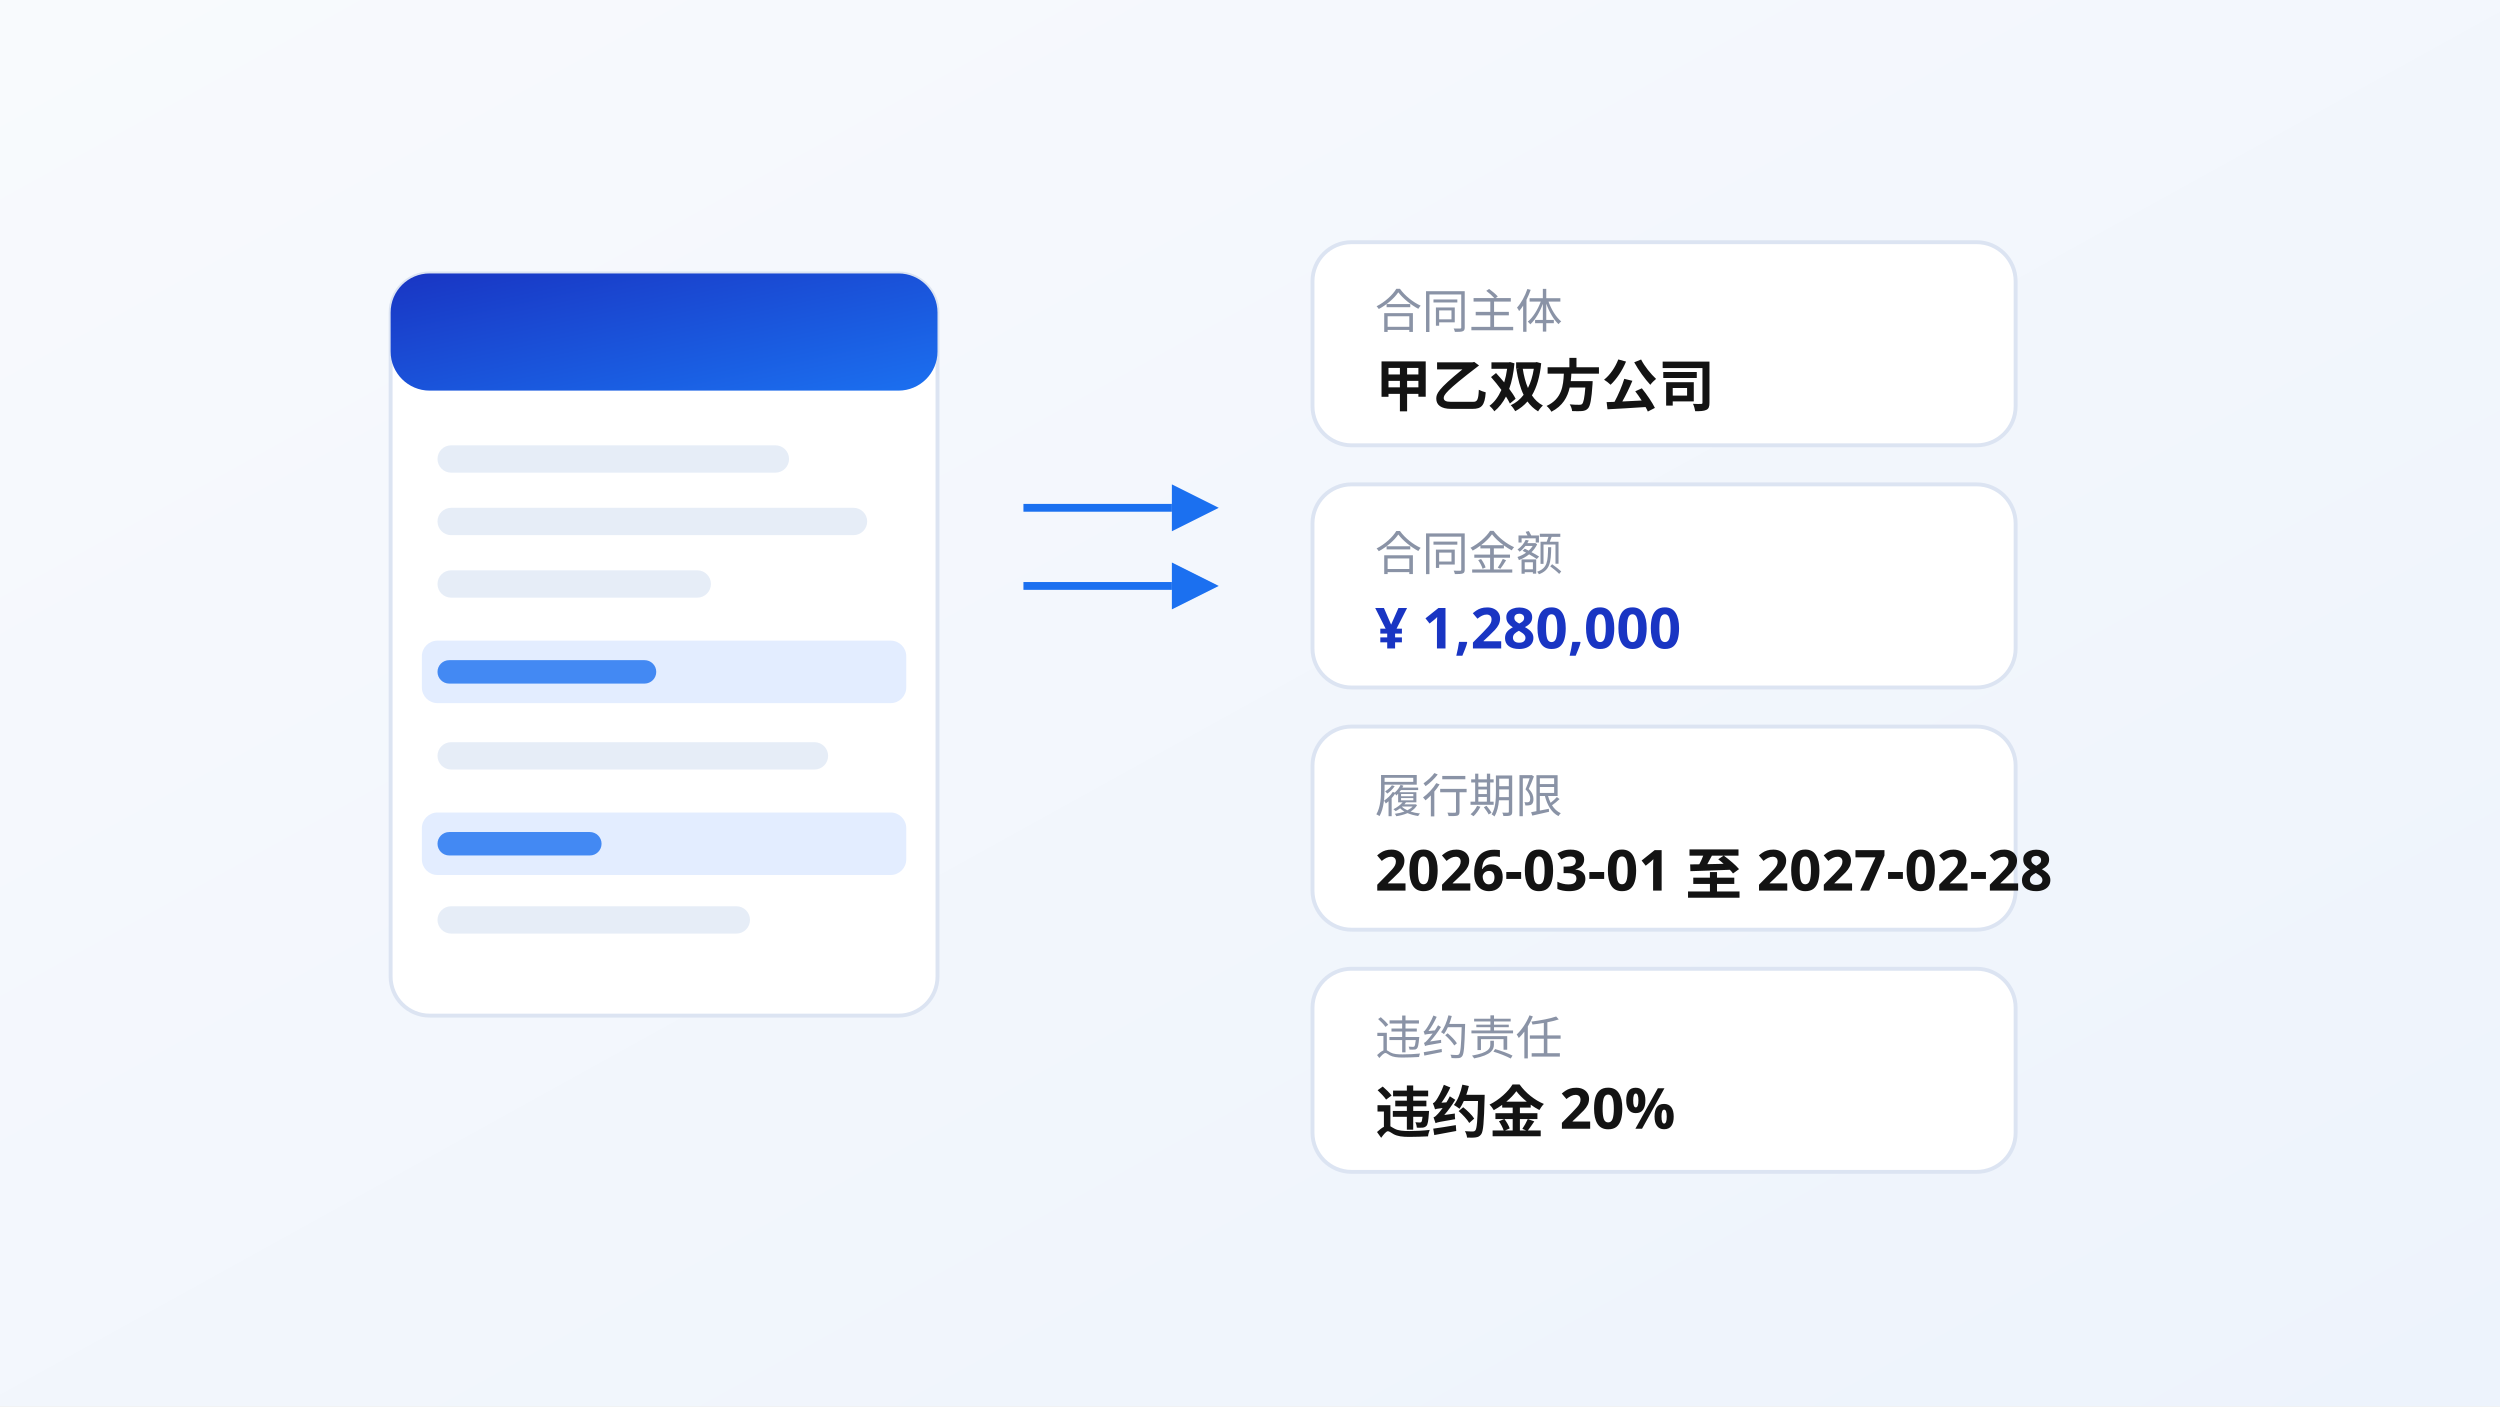
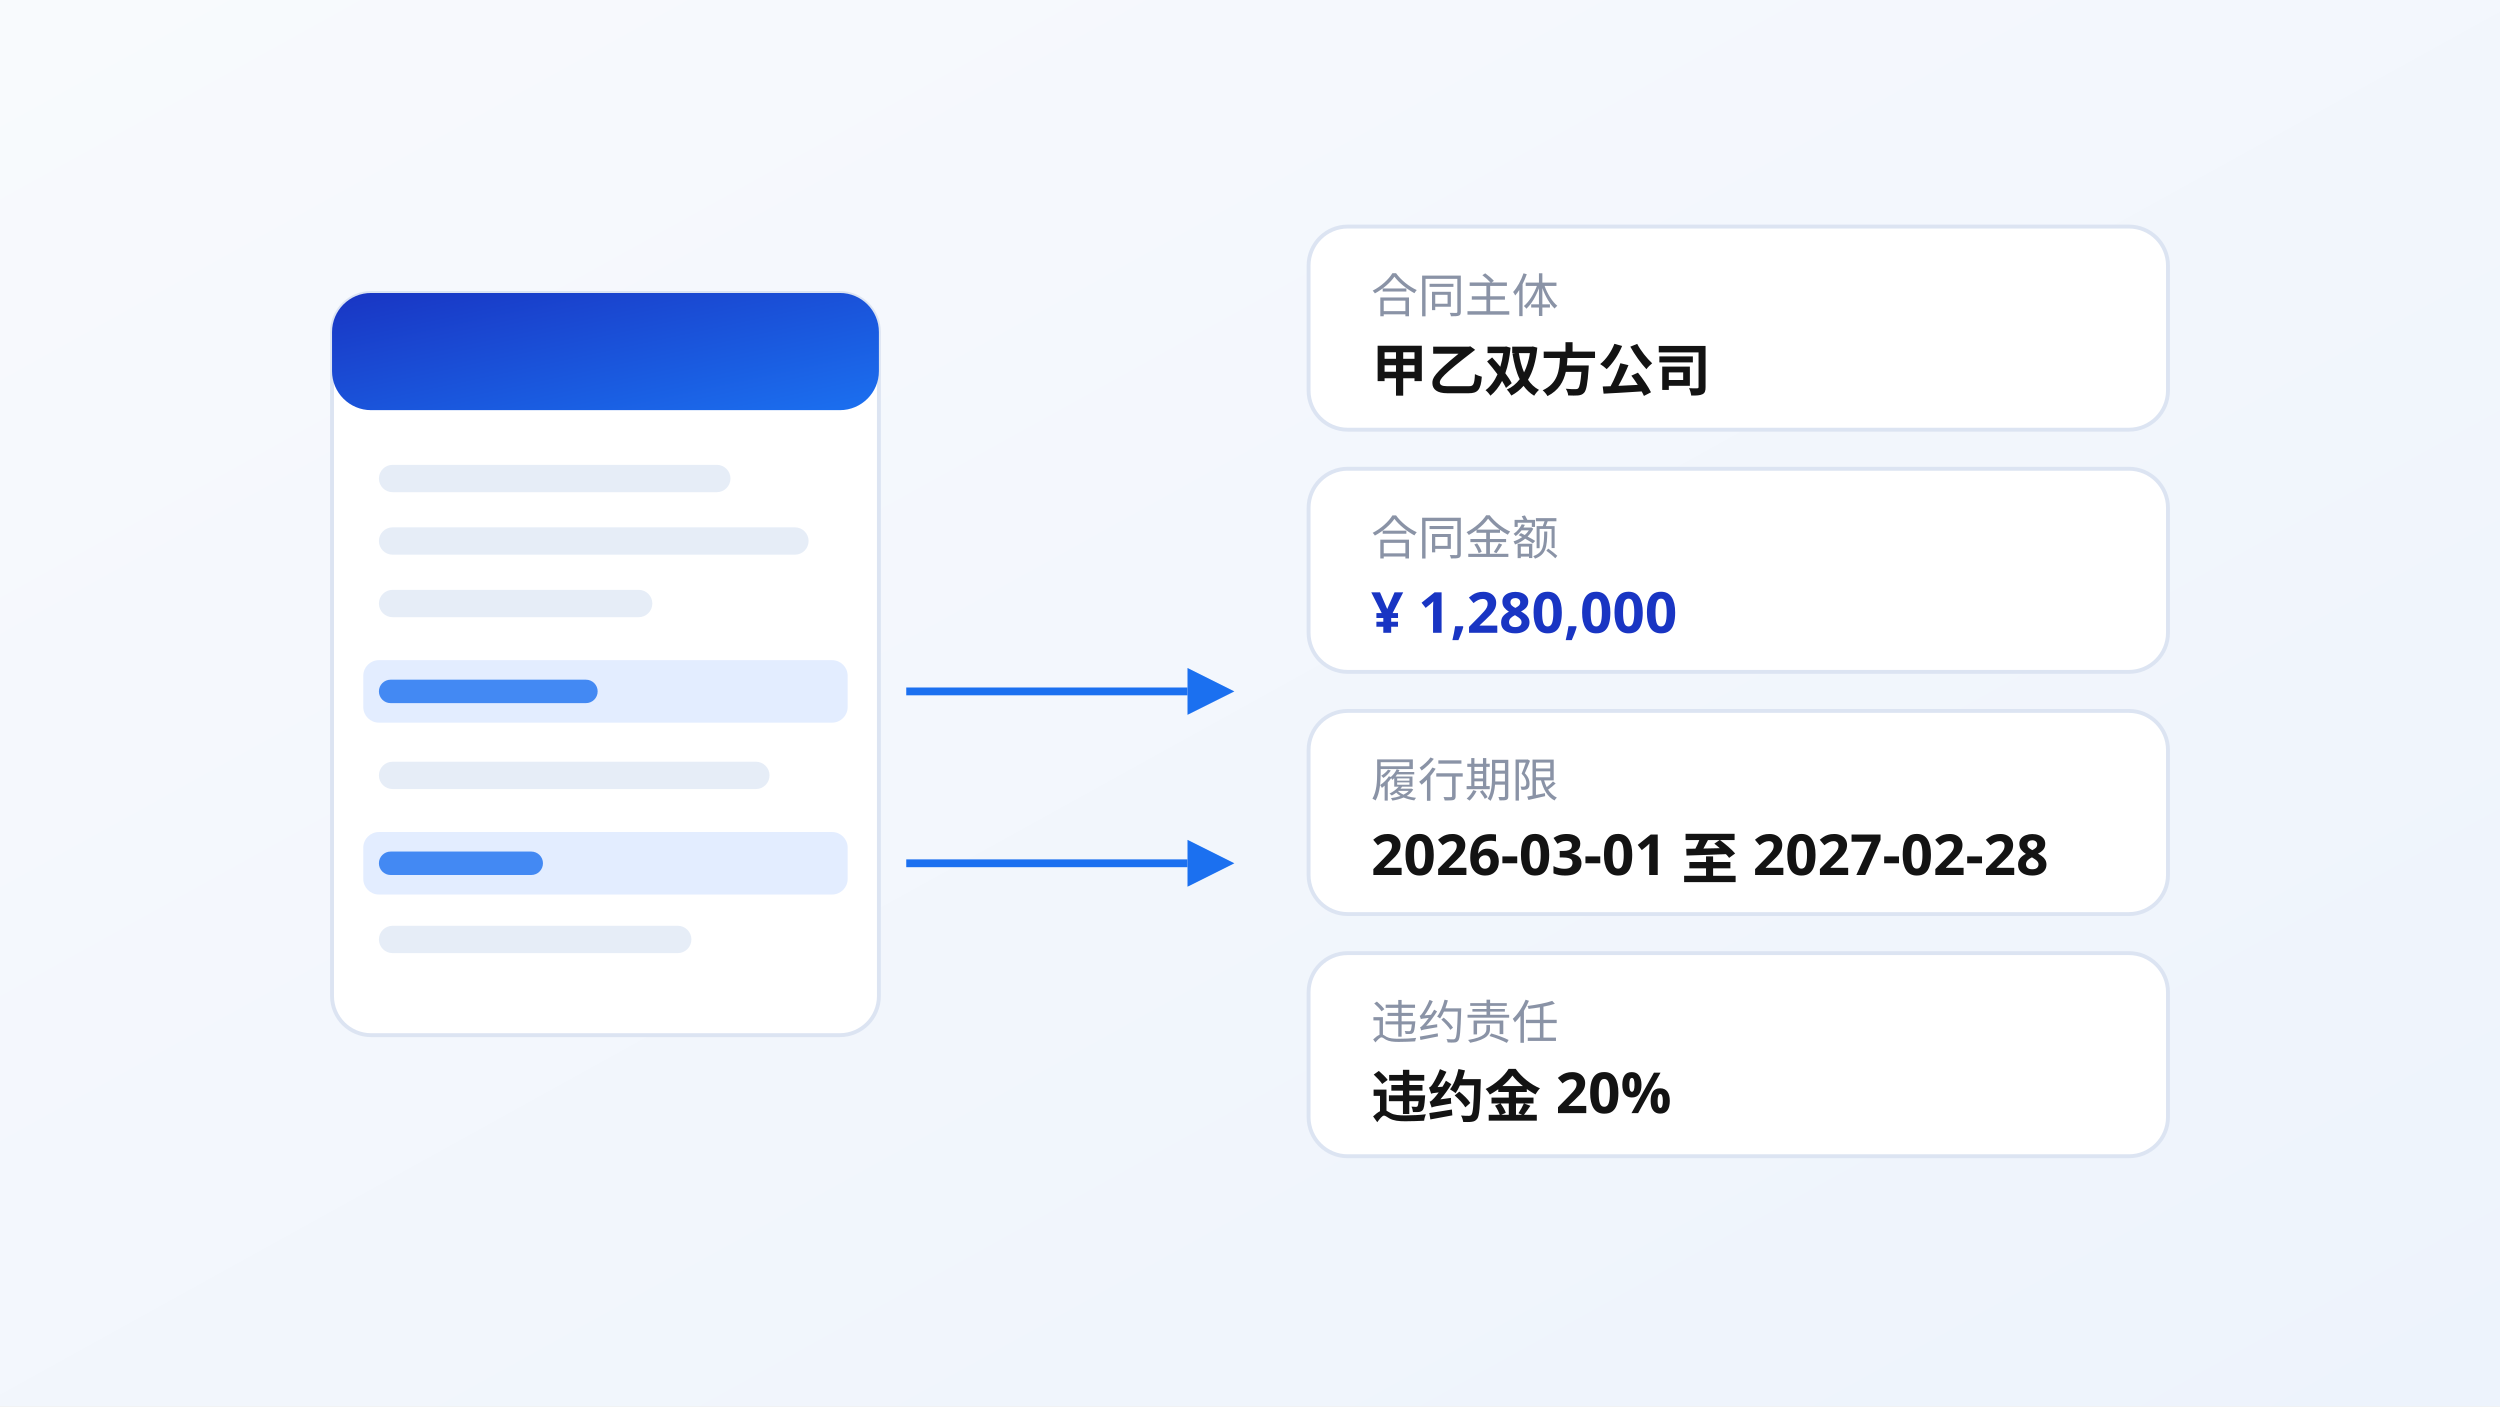
<svg xmlns="http://www.w3.org/2000/svg" viewBox="0 0 640 360" font-family="'PingFang SC','Microsoft YaHei',sans-serif">
  <defs>
    <linearGradient id="f3bg" x1="0" y1="0" x2="1" y2="1">
      <stop offset="0" stop-color="#F8FAFD" />
      <stop offset="1" stop-color="#EDF3FC" />
    </linearGradient>
    <linearGradient id="f3doc" x1="0" y1="0" x2="1" y2="1">
      <stop offset="0" stop-color="#1935C3" />
      <stop offset="1" stop-color="#1B70F0" />
    </linearGradient>
  </defs>
  <rect width="640" height="360" fill="url(#f3bg)" />
-   <g transform="translate(100 70)">
+   <g transform="translate(85 75)">
    <rect x="0" y="0" width="140" height="190" rx="10" fill="#fff" stroke="#DCE4F2" />
    <rect x="0" y="0" width="140" height="30" rx="10" fill="url(#f3doc)" />
    <rect x="12" y="44" width="90" height="7" rx="3.5" fill="#E6EDF7" />
    <rect x="12" y="60" width="110" height="7" rx="3.5" fill="#E6EDF7" />
    <rect x="12" y="76" width="70" height="7" rx="3.5" fill="#E6EDF7" />
    <rect x="8" y="94" width="124" height="16" rx="4" fill="#E3EDFF" />
    <rect x="12" y="99" width="56" height="6" rx="3" fill="#1B70F0" opacity="0.8" />
    <rect x="12" y="120" width="100" height="7" rx="3.5" fill="#E6EDF7" />
    <rect x="8" y="138" width="124" height="16" rx="4" fill="#E3EDFF" />
    <rect x="12" y="143" width="42" height="6" rx="3" fill="#1B70F0" opacity="0.8" />
    <rect x="12" y="162" width="80" height="7" rx="3.5" fill="#E6EDF7" />
  </g>
  <g stroke="#1B70F0" stroke-width="2" fill="none">
-     <path d="M262 130 H300" />
-     <path d="M262 150 H300" />
+     <path d="M232 177 H304" />
+     <path d="M232 221 H304" />
  </g>
-   <path d="M300 124 L312 130 L300 136 Z" fill="#1B70F0" />
-   <path d="M300 144 L312 150 L300 156 Z" fill="#1B70F0" />
-   <g transform="translate(336 62)">
-     <rect x="0" y="0" width="180" height="52" rx="10" fill="#fff" stroke="#DCE4F2" />
+   <path d="M304 171 L316 177 L304 183 Z" fill="#1B70F0" />
+   <path d="M304 215 L316 221 L304 227 Z" fill="#1B70F0" />
+   <g transform="translate(335 58)">
+     <rect x="0" y="0" width="220" height="52" rx="10" fill="#fff" stroke="#DCE4F2" />
    <text x="16" y="22" font-size="12" fill="#8A93A6">合同主体</text>
    <text x="16" y="42" font-size="14.5" font-weight="600" fill="#131313">甲乙双方公司</text>
-     <rect x="0" y="62" width="180" height="52" rx="10" fill="#fff" stroke="#DCE4F2" />
+     <rect x="0" y="62" width="220" height="52" rx="10" fill="#fff" stroke="#DCE4F2" />
    <text x="16" y="84" font-size="12" fill="#8A93A6">合同金额</text>
    <text x="16" y="104" font-size="14.5" font-weight="600" fill="#1935C3">¥ 1,280,000</text>
-     <rect x="0" y="124" width="180" height="52" rx="10" fill="#fff" stroke="#DCE4F2" />
+     <rect x="0" y="124" width="220" height="52" rx="10" fill="#fff" stroke="#DCE4F2" />
    <text x="16" y="146" font-size="12" fill="#8A93A6">履行期限</text>
    <text x="16" y="166" font-size="14.5" font-weight="600" fill="#131313">2026-03-01 至 2027-02-28</text>
-     <rect x="0" y="186" width="180" height="52" rx="10" fill="#fff" stroke="#DCE4F2" />
+     <rect x="0" y="186" width="220" height="52" rx="10" fill="#fff" stroke="#DCE4F2" />
    <text x="16" y="208" font-size="12" fill="#8A93A6">违约责任</text>
    <text x="16" y="228" font-size="14.5" font-weight="600" fill="#131313">违约金 20%</text>
  </g>
</svg>
